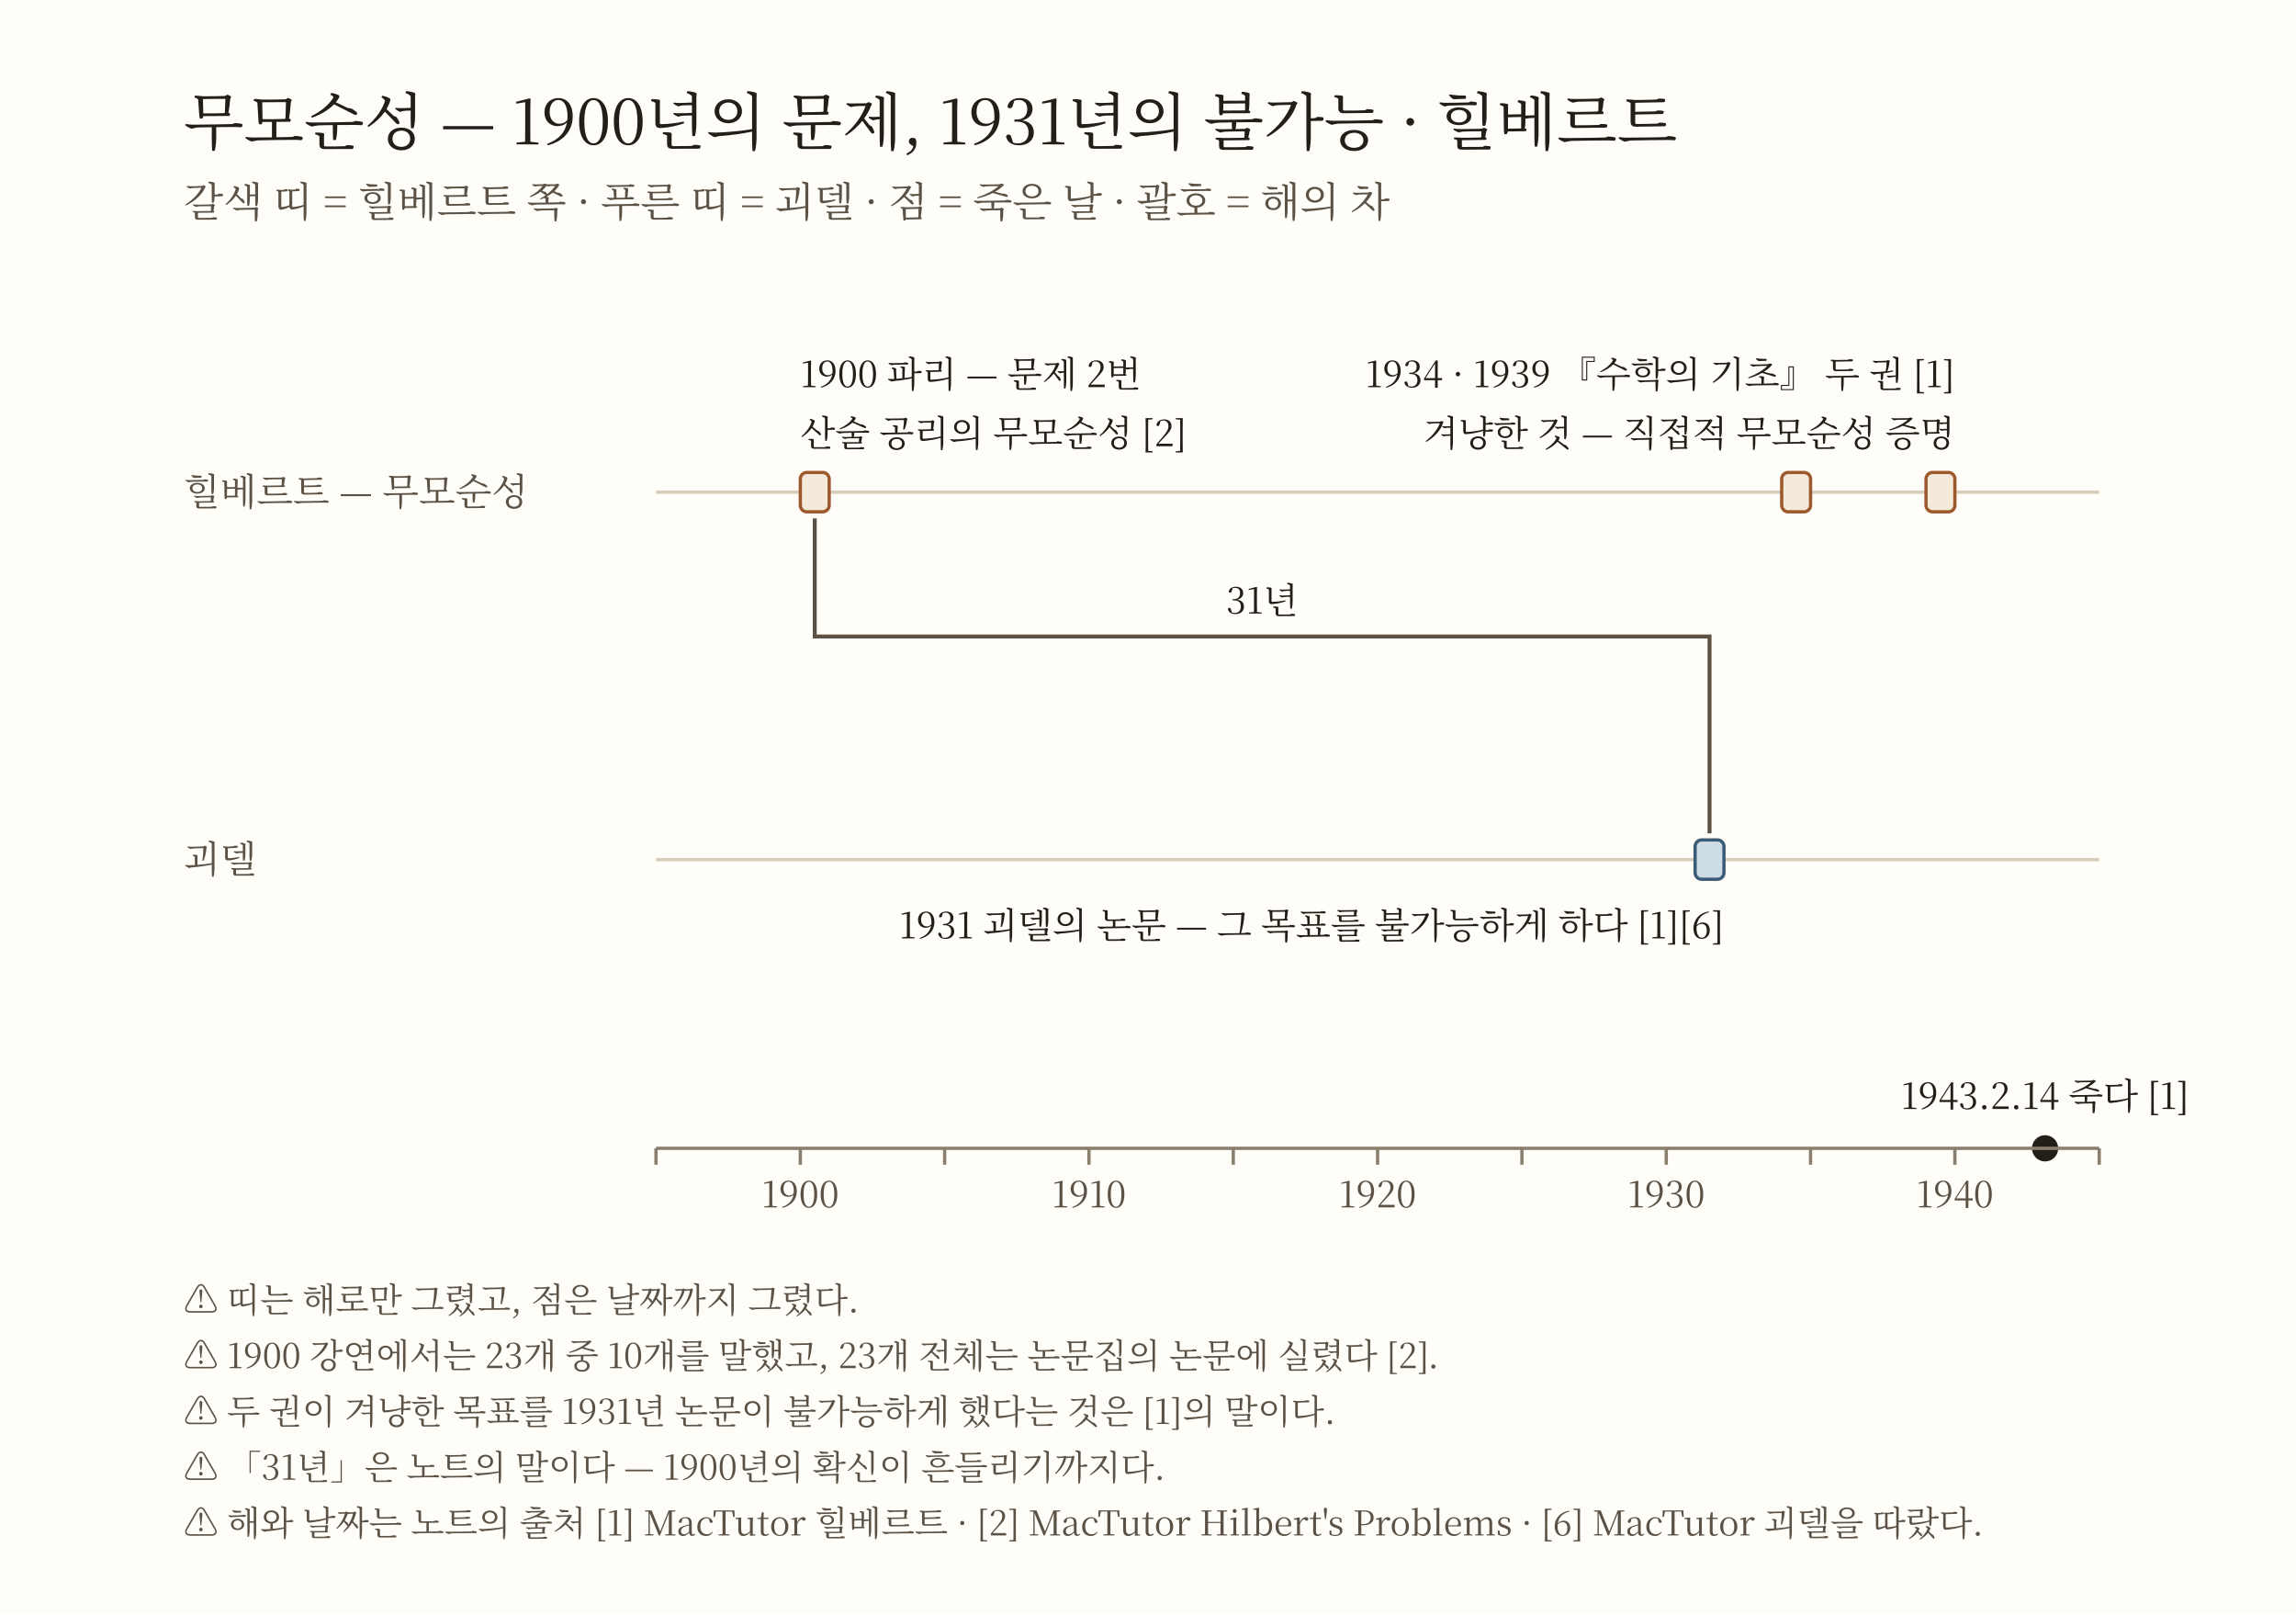
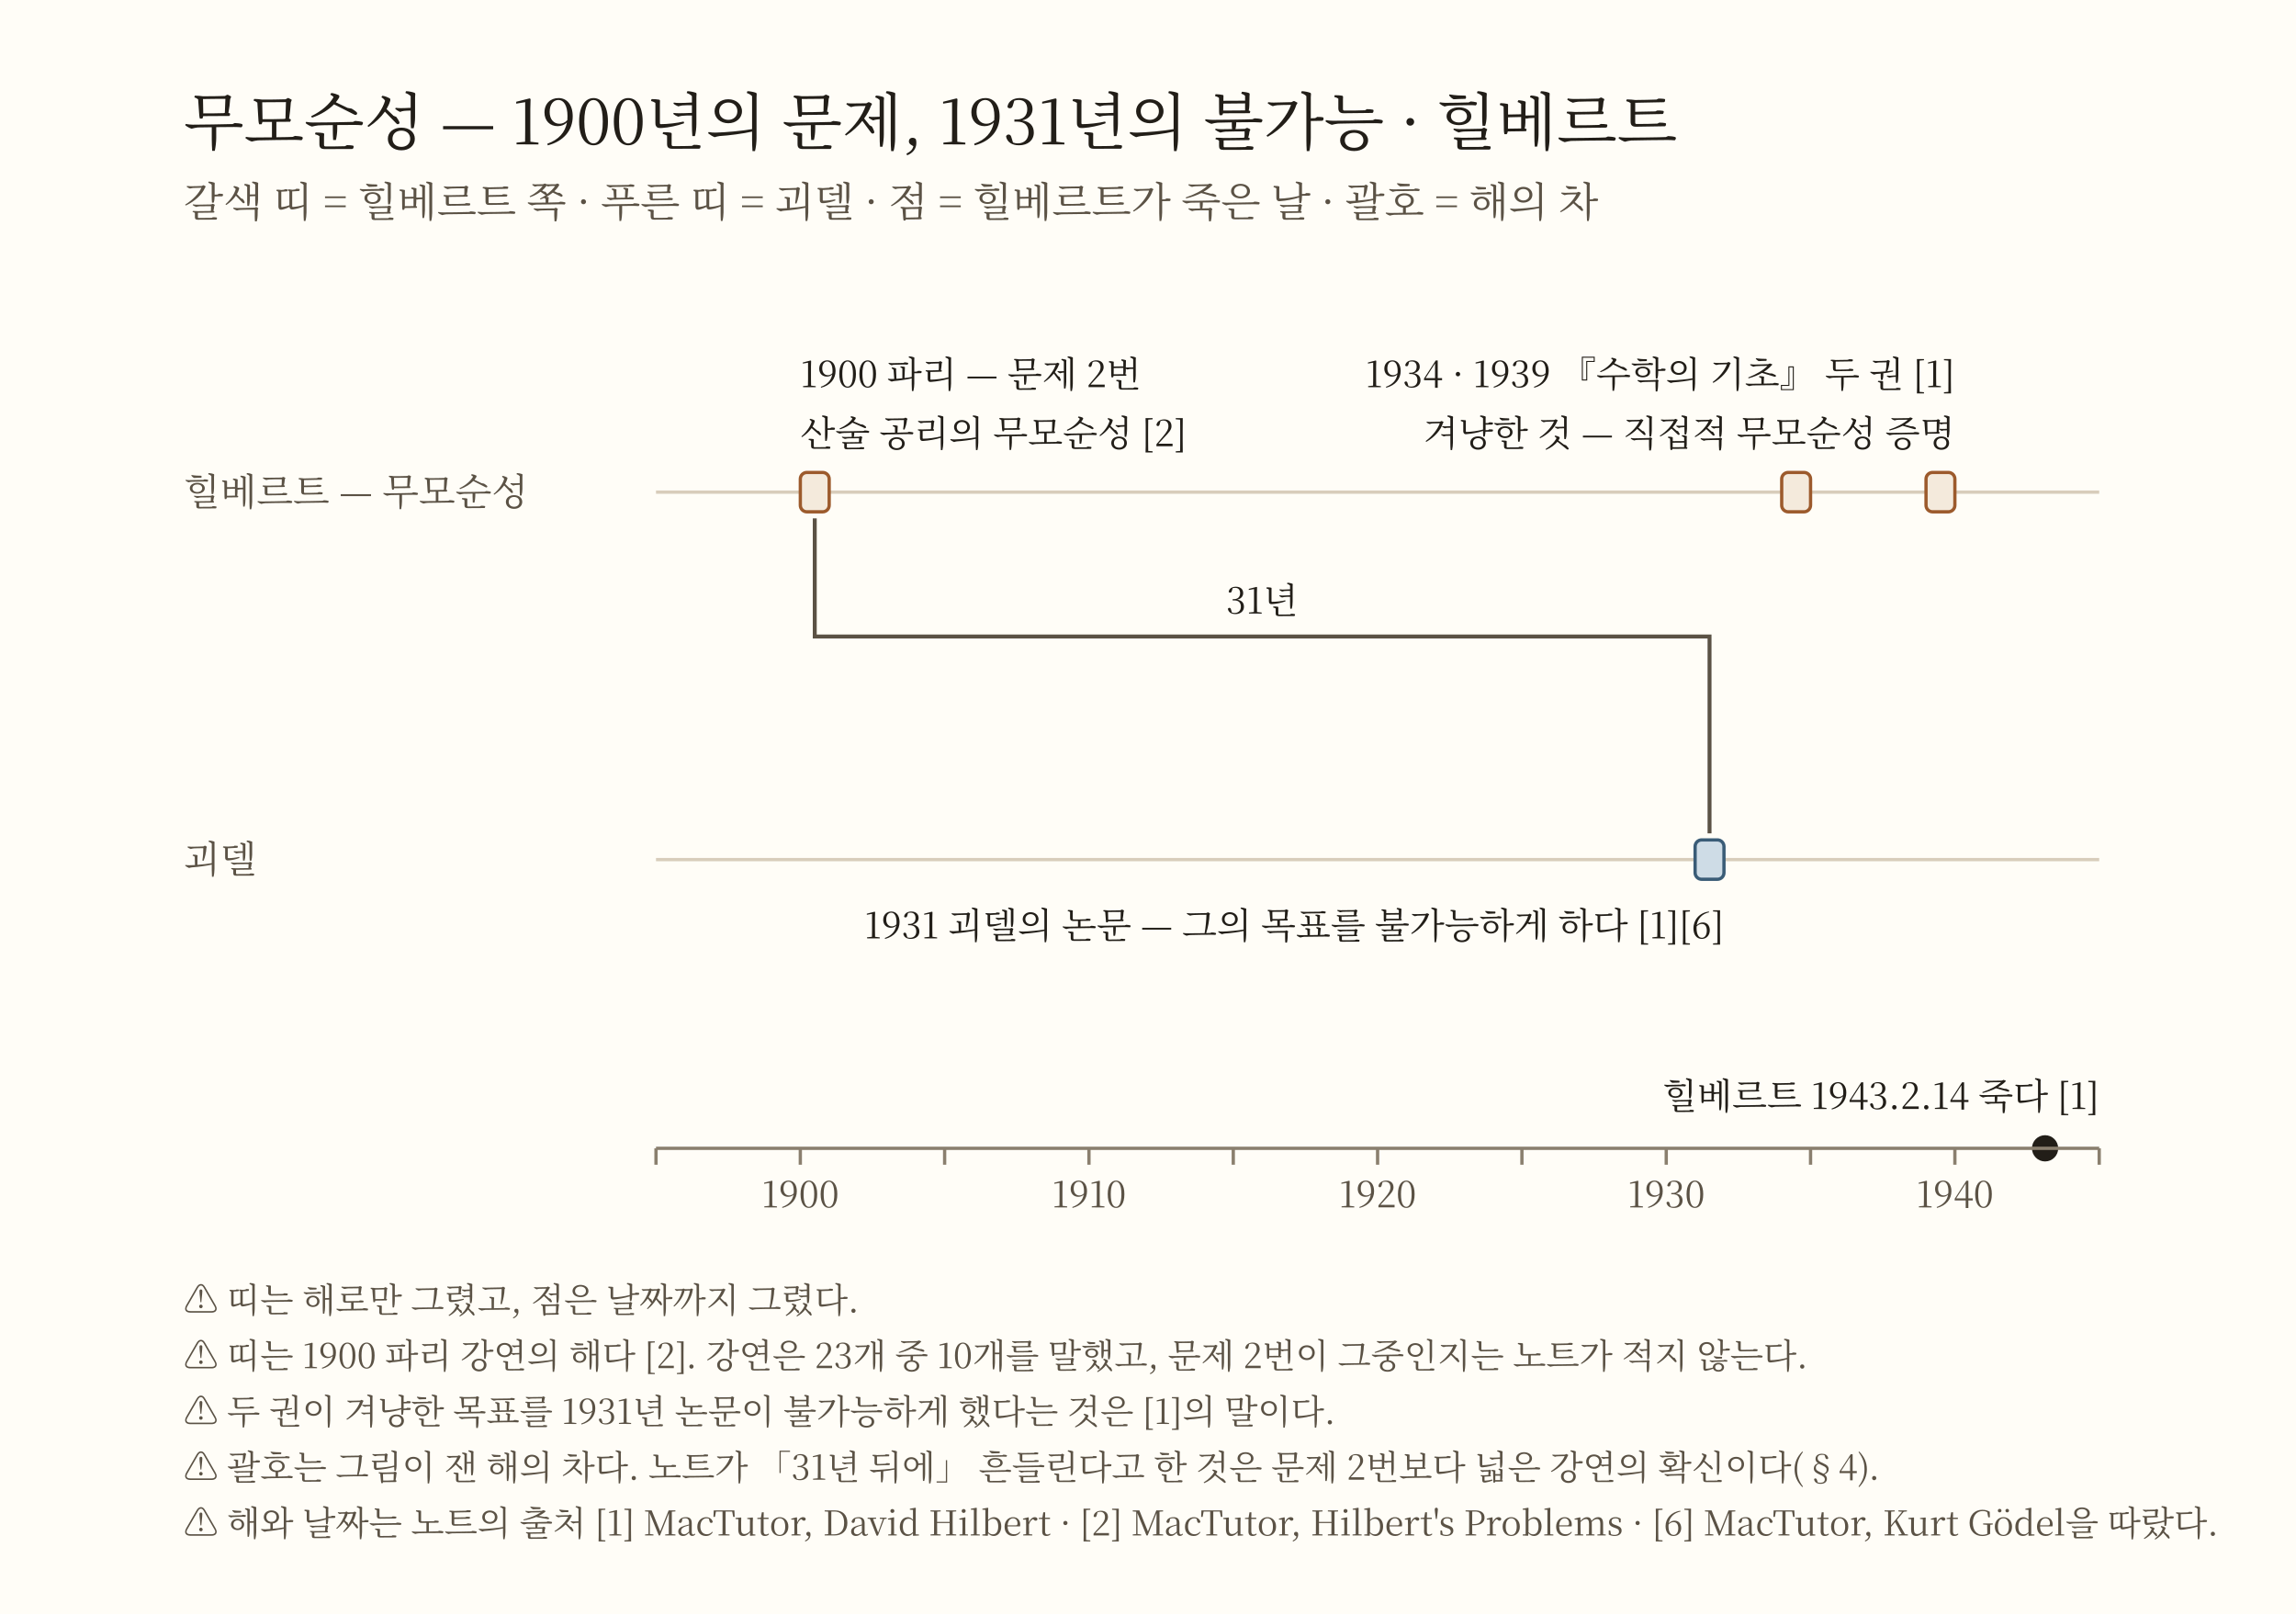
- <svg xmlns="http://www.w3.org/2000/svg" viewBox="0 0 700 492" width="700" height="492" role="img" aria-label="그림 위쪽에 「무모순성 — 1900년의 문제, 1931년의 불가능 · 힐베르트」라는 표제가 있고 그 아래에 갈색 띠는 힐베르트 쪽, 푸른 띠는 괴델, 점은 죽은 날, 괄호는 해의 차라는 부호표가 있다. 가로축은 1895년부터 1945년까지의 해이고, 줄이 둘 있다. 줄 이름은 왼쪽 끝에 힐베르트 — 무모순성, 괴델이라고 적혀 있다. 위 줄에는 1900년에 갈색 띠가 있고 그 위 오른쪽에 두 줄로 1900 파리 — 문제 2번, 산술 공리의 무모순성이라고 적혀 있다. 같은 줄 1934년과 1939년에 갈색 띠가 하나씩 있고 그 위 왼쪽에 두 줄로 1934 · 1939 『수학의 기초』 두 권, 겨냥한 것 — 직접적 무모순성 증명이라고 적혀 있다. 아래 줄에는 1931년에 푸른 띠가 있고 그 아래 왼쪽에 1931 괴델의 논문 — 그 목표를 불가능하게 하다라고 적혀 있다. 1900년 띠에서 아래로 내려와 두 줄 사이를 지나 1931년 띠까지 가는 괄호가 있고 그 위에 31년이라고 적혀 있다. 가로축 위 1943년 자리에 검은 점이 있고 그 위에 1943.2.14 죽다라고 적혀 있다. 아래에 단서가 다섯 줄 있다. 첫째, 띠는 해로만 그렸고 점은 날짜까지 그렸다. 둘째, 1900 강연에서는 23개 중 10개를 말했고 23개 전체는 논문집의 논문에 실렸다. 셋째, 두 권이 겨냥한 목표를 1931년 논문이 불가능하게 했다는 것은 출처 1번의 말이다. 넷째, 31년은 노트의 말이고 1900년의 확신이 흔들리기까지다. 다섯째, 해와 날짜는 노트의 출처 1번 MacTutor 힐베르트, 2번 MacTutor Hilbert's Problems, 6번 MacTutor 괴델을 따랐다.">
+ <svg xmlns="http://www.w3.org/2000/svg" viewBox="0 0 700 492" width="700" height="492" role="img" aria-label="그림 위쪽에 「무모순성 — 1900년의 문제, 1931년의 불가능 · 힐베르트」라는 표제가 있고 그 아래에 갈색 띠는 힐베르트 쪽, 푸른 띠는 괴델, 점은 힐베르트가 죽은 날, 괄호는 해의 차라는 부호표가 있다. 가로축은 1895년부터 1945년까지의 해이고, 줄이 둘 있다. 줄 이름은 왼쪽 끝에 힐베르트 — 무모순성, 괴델이라고 적혀 있다. 위 줄에는 1900년에 갈색 띠가 있고 그 위 오른쪽에 두 줄로 1900 파리 — 문제 2번, 산술 공리의 무모순성이라고 적혀 있다. 같은 줄 1934년과 1939년에 갈색 띠가 하나씩 있고 그 위 왼쪽에 두 줄로 1934 · 1939 『수학의 기초』 두 권, 겨냥한 것 — 직접적 무모순성 증명이라고 적혀 있다. 아래 줄에는 1931년에 푸른 띠가 있고 그 아래 왼쪽에 1931 괴델의 논문 — 그의 목표를 불가능하게 하다라고 적혀 있다. 1900년 띠에서 아래로 내려와 두 줄 사이를 지나 1931년 띠까지 가는 괄호가 있고 그 위에 31년이라고 적혀 있다. 가로축 위 1943년 자리에 검은 점이 있고 그 왼쪽 위에 힐베르트 1943.2.14 죽다라고 적혀 있다. 아래에 단서가 다섯 줄 있다. 첫째, 띠는 해로만 그렸고 점은 날짜까지 그렸다. 둘째, 띠는 1900 파리 강연의 해다. 강연은 23개 중 10개를 말했고, 문제 2번이 그중인지는 노트가 적지 않는다. 셋째, 두 권이 겨냥한 목표를 1931년 논문이 불가능하게 했다는 것은 출처 1번의 말이다. 넷째, 괄호는 그림이 잰 해의 차다. 노트가 31년 뒤에 흔들린다고 한 것은 문제 2번보다 넓은 강연의 확신이다, 4절. 다섯째, 해와 날짜는 노트의 출처 1번 MacTutor, David Hilbert, 2번 MacTutor, Hilbert's Problems, 6번 MacTutor, Kurt Gödel을 따랐다.">
  <style>
    text{font-family:EB Garamond, Georgia, 'Noto Serif KR', 'Noto Serif CJK KR', NanumMyeongjo, Batang, AppleMyungjo, serif;fill:#221E18;}
    .h1{font-size:19px;} .h2{font-size:12.5px;fill:#5B5245;}
    .grp{font-size:11.5px;fill:#5B5245;}
    .ev{font-size:11px;} .yr{font-size:11px;fill:#5B5245;}
    .bg{fill:#FFFDF7;}
    .lane{stroke:#D8CDBB;stroke-width:1;}
    .pt{fill:#221E18;}
    .band{fill:#F4EADC;stroke:#9C5A2C;stroke-width:1;}
    .band2{fill:#CEDCE6;stroke:#3A5C77;stroke-width:1;}
    .brk{stroke:#5B5245;stroke-width:1.2;fill:none;}
    .axis{stroke:#8A7F6E;stroke-width:1;}
    .warn{font-size:10.5px;fill:#5B5245;}
  </style>
  <rect class="bg" x="0" y="0" width="700" height="492" />
  <text class="h1" x="56" y="44">무모순성 — 1900년의 문제, 1931년의 불가능 · 힐베르트</text>
-   <text class="h2" x="56" y="66">갈색 띠 = 힐베르트 쪽 · 푸른 띠 = 괴델 · 점 = 죽은 날 · 괄호 = 해의 차</text>
+   <text class="h2" x="56" y="66">갈색 띠 = 힐베르트 쪽 · 푸른 띠 = 괴델 · 점 = 힐베르트가 죽은 날 · 괄호 = 해의 차</text>
  <line class="lane" x1="200" y1="150" x2="640" y2="150" />
  <text class="grp" x="56.0" y="154" text-anchor="start">힐베르트 — 무모순성</text>
  <line class="lane" x1="200" y1="262" x2="640" y2="262" />
  <text class="grp" x="56.0" y="266" text-anchor="start">괴델</text>
  <rect class="band" x="244.0" y="144" width="8.8" height="12" rx="2" />
  <text class="ev" x="244.0" y="118" text-anchor="start">1900 파리 — 문제 2번</text>
  <text class="ev" x="244.0" y="136" text-anchor="start">산술 공리의 무모순성 [2]</text>
  <rect class="band" x="543.2" y="144" width="8.8" height="12" rx="2" />
  <rect class="band" x="587.2" y="144" width="8.8" height="12" rx="2" />
  <text class="ev" x="596.0" y="118" text-anchor="end">1934 · 1939 『수학의 기초』 두 권 [1]</text>
  <text class="ev" x="596.0" y="136" text-anchor="end">겨냥한 것 — 직접적 무모순성 증명</text>
  <rect class="band2" x="516.8" y="256" width="8.8" height="12" rx="2" />
-   <text class="ev" x="525.6" y="286" text-anchor="end">1931 괴델의 논문 — 그 목표를 불가능하게 하다 [1][6]</text>
+   <text class="ev" x="525.6" y="286" text-anchor="end">1931 괴델의 논문 — 그의 목표를 불가능하게 하다 [1][6]</text>
  <path class="brk" d="M248.4,158 V194 H521.2 V254" />
  <text class="ev" x="384.8" y="187" text-anchor="middle">31년</text>
  <circle class="pt" cx="623.5" cy="350" r="4" />
-   <text class="ev" x="623.5" y="338" text-anchor="middle">1943.2.14 죽다 [1]</text>
+   <text class="ev" x="640.0" y="338" text-anchor="end">힐베르트 1943.2.14 죽다 [1]</text>
  <line class="axis" x1="200" y1="350" x2="640" y2="350" />
  <line class="axis" x1="200.0" y1="350" x2="200.0" y2="355" />
  <line class="axis" x1="244.0" y1="350" x2="244.0" y2="355" />
  <text class="yr" x="244.0" y="368" text-anchor="middle">1900</text>
  <line class="axis" x1="288.0" y1="350" x2="288.0" y2="355" />
  <line class="axis" x1="332.0" y1="350" x2="332.0" y2="355" />
  <text class="yr" x="332.0" y="368" text-anchor="middle">1910</text>
  <line class="axis" x1="376.0" y1="350" x2="376.0" y2="355" />
  <line class="axis" x1="420.0" y1="350" x2="420.0" y2="355" />
  <text class="yr" x="420.0" y="368" text-anchor="middle">1920</text>
  <line class="axis" x1="464.0" y1="350" x2="464.0" y2="355" />
  <line class="axis" x1="508.0" y1="350" x2="508.0" y2="355" />
  <text class="yr" x="508.0" y="368" text-anchor="middle">1930</text>
  <line class="axis" x1="552.0" y1="350" x2="552.0" y2="355" />
  <line class="axis" x1="596.0" y1="350" x2="596.0" y2="355" />
  <text class="yr" x="596.0" y="368" text-anchor="middle">1940</text>
  <line class="axis" x1="640.0" y1="350" x2="640.0" y2="355" />
  <text class="warn" x="56" y="400">⚠ 띠는 해로만 그렸고, 점은 날짜까지 그렸다.</text>
-   <text class="warn" x="56" y="417">⚠ 1900 강연에서는 23개 중 10개를 말했고, 23개 전체는 논문집의 논문에 실렸다 [2].</text>
+   <text class="warn" x="56" y="417">⚠ 띠는 1900 파리 강연의 해다 [2]. 강연은 23개 중 10개를 말했고, 문제 2번이 그중인지는 노트가 적지 않는다.</text>
  <text class="warn" x="56" y="434">⚠ 두 권이 겨냥한 목표를 1931년 논문이 불가능하게 했다는 것은 [1]의 말이다.</text>
-   <text class="warn" x="56" y="451">⚠ 「31년」은 노트의 말이다 — 1900년의 확신이 흔들리기까지다.</text>
-   <text class="warn" x="56" y="468">⚠ 해와 날짜는 노트의 출처 [1] MacTutor 힐베르트 · [2] MacTutor Hilbert's Problems · [6] MacTutor 괴델을 따랐다.</text>
+   <text class="warn" x="56" y="451">⚠ 괄호는 그림이 잰 해의 차다. 노트가 「31년 뒤에」 흔들린다고 한 것은 문제 2번보다 넓은 강연의 확신이다(§4).</text>
+   <text class="warn" x="56" y="468">⚠ 해와 날짜는 노트의 출처 [1] MacTutor, David Hilbert · [2] MacTutor, Hilbert's Problems · [6] MacTutor, Kurt Gödel을 따랐다.</text>
</svg>
